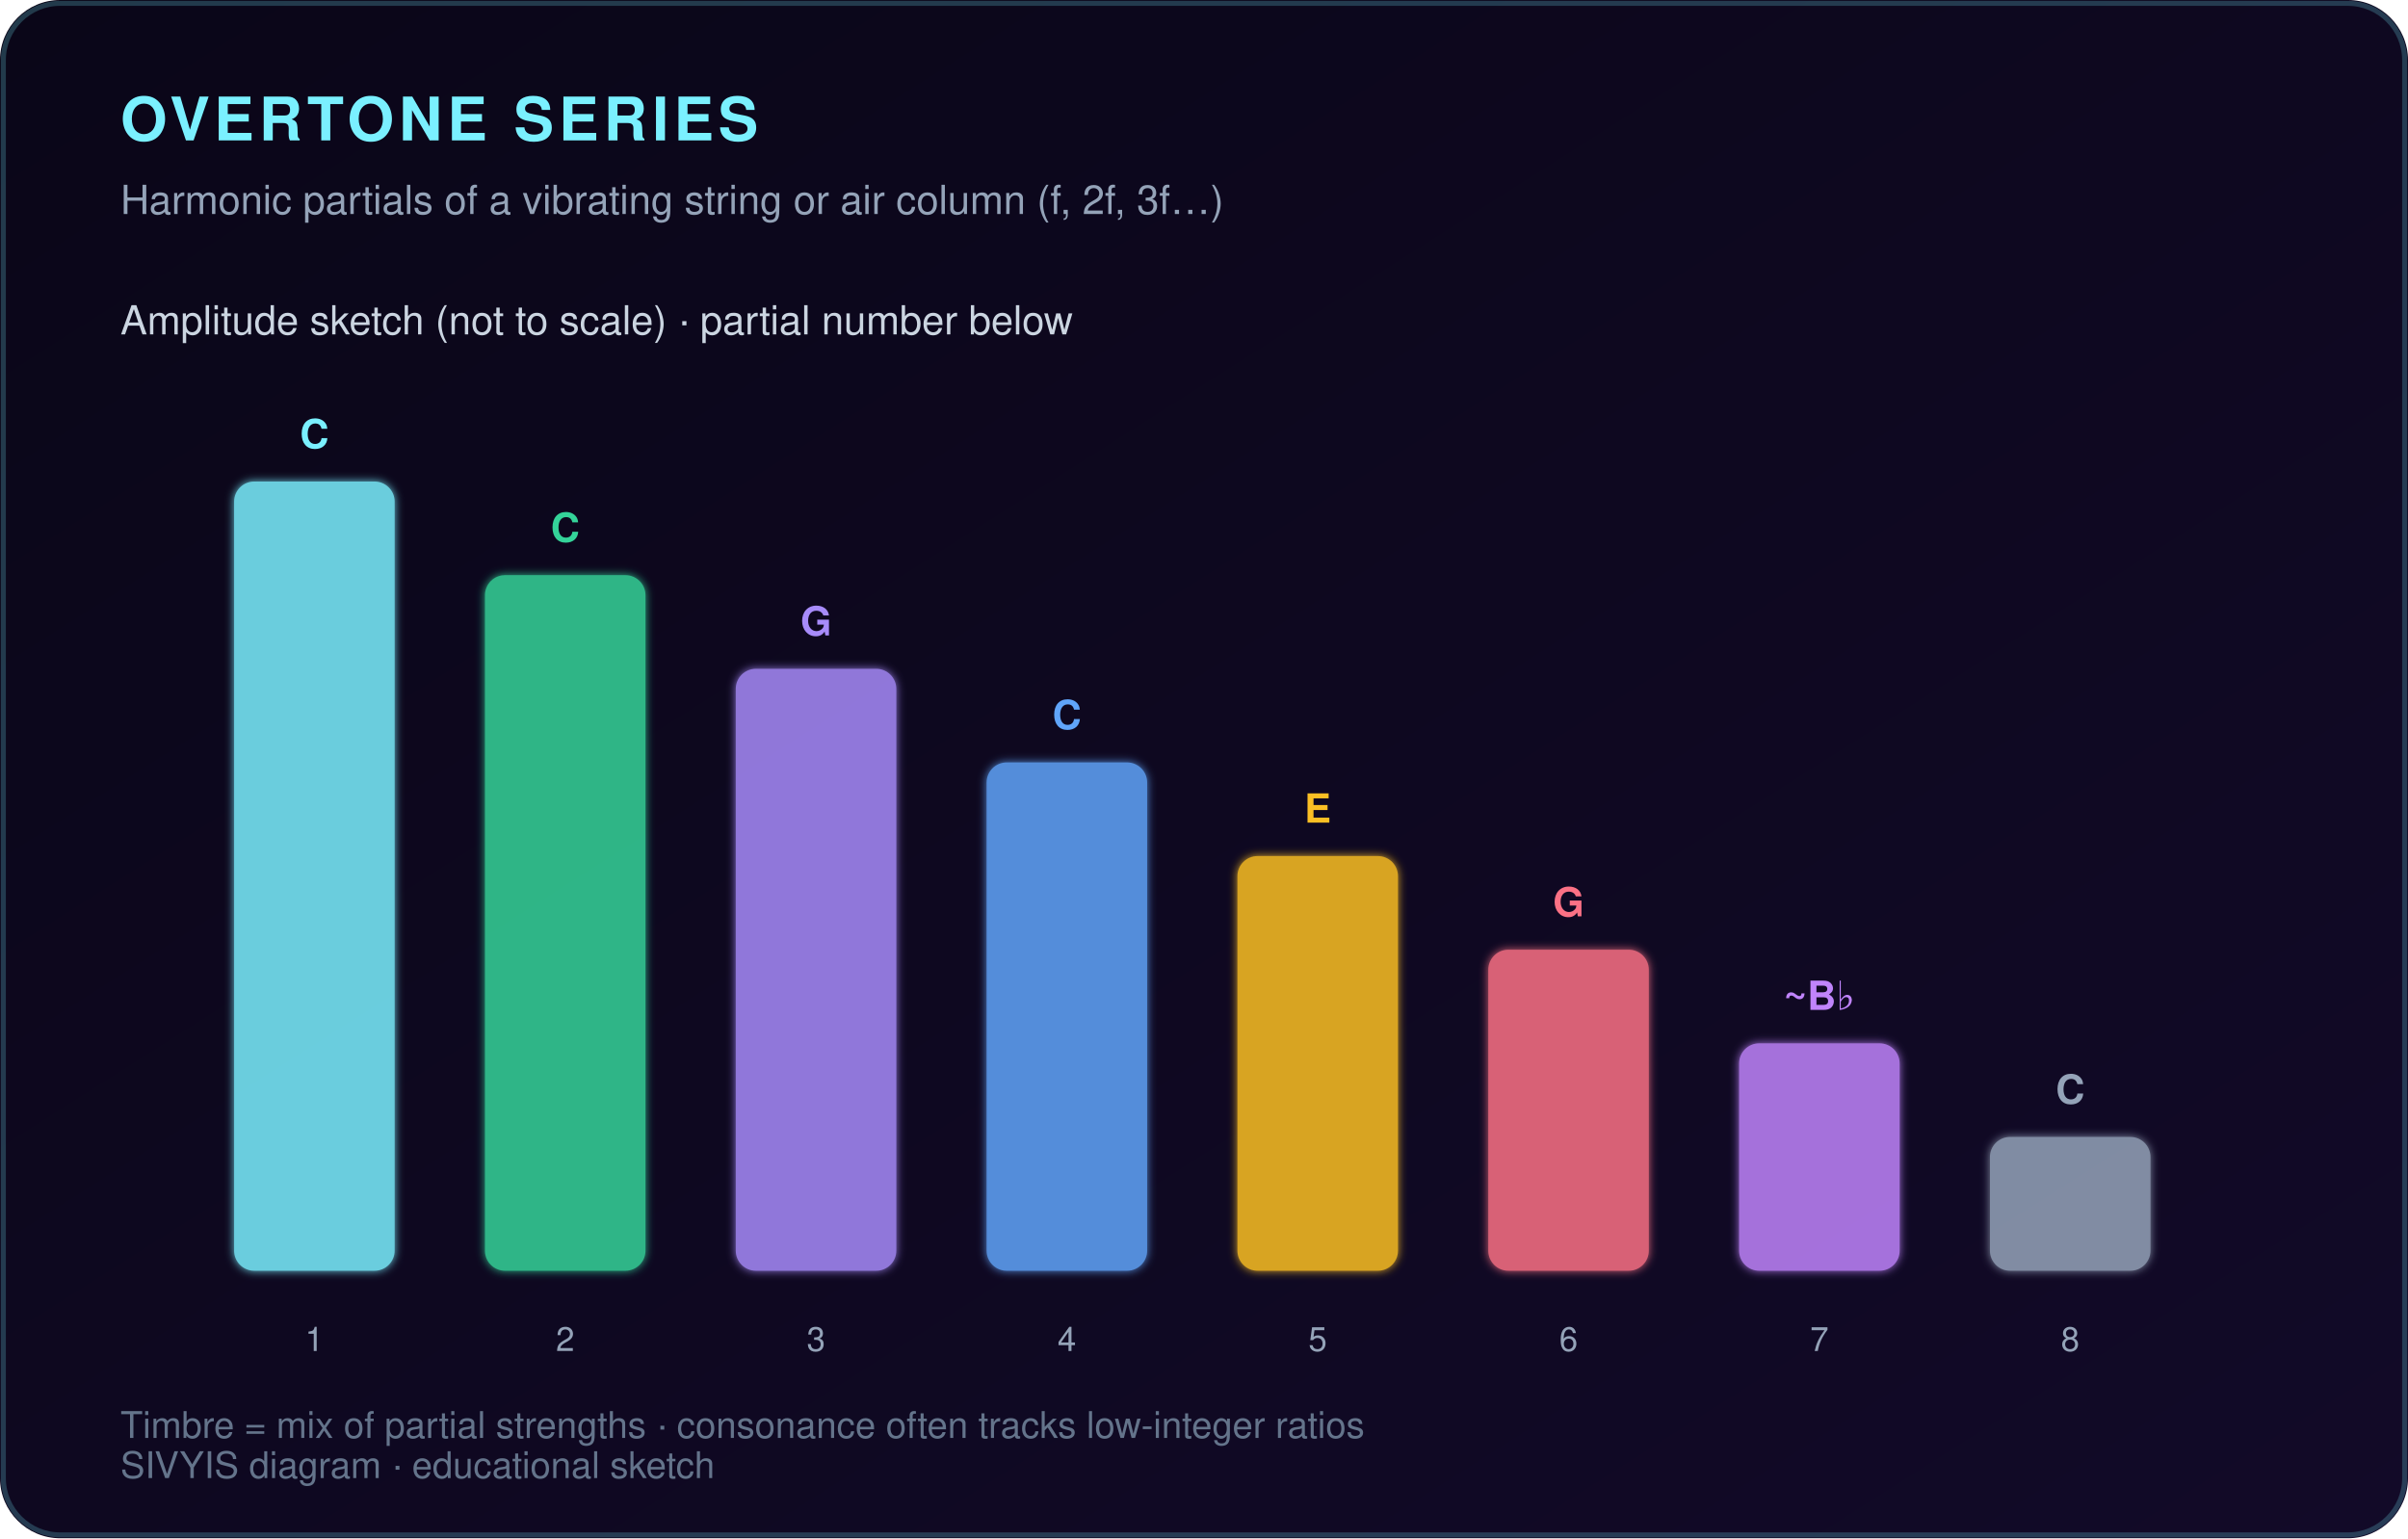
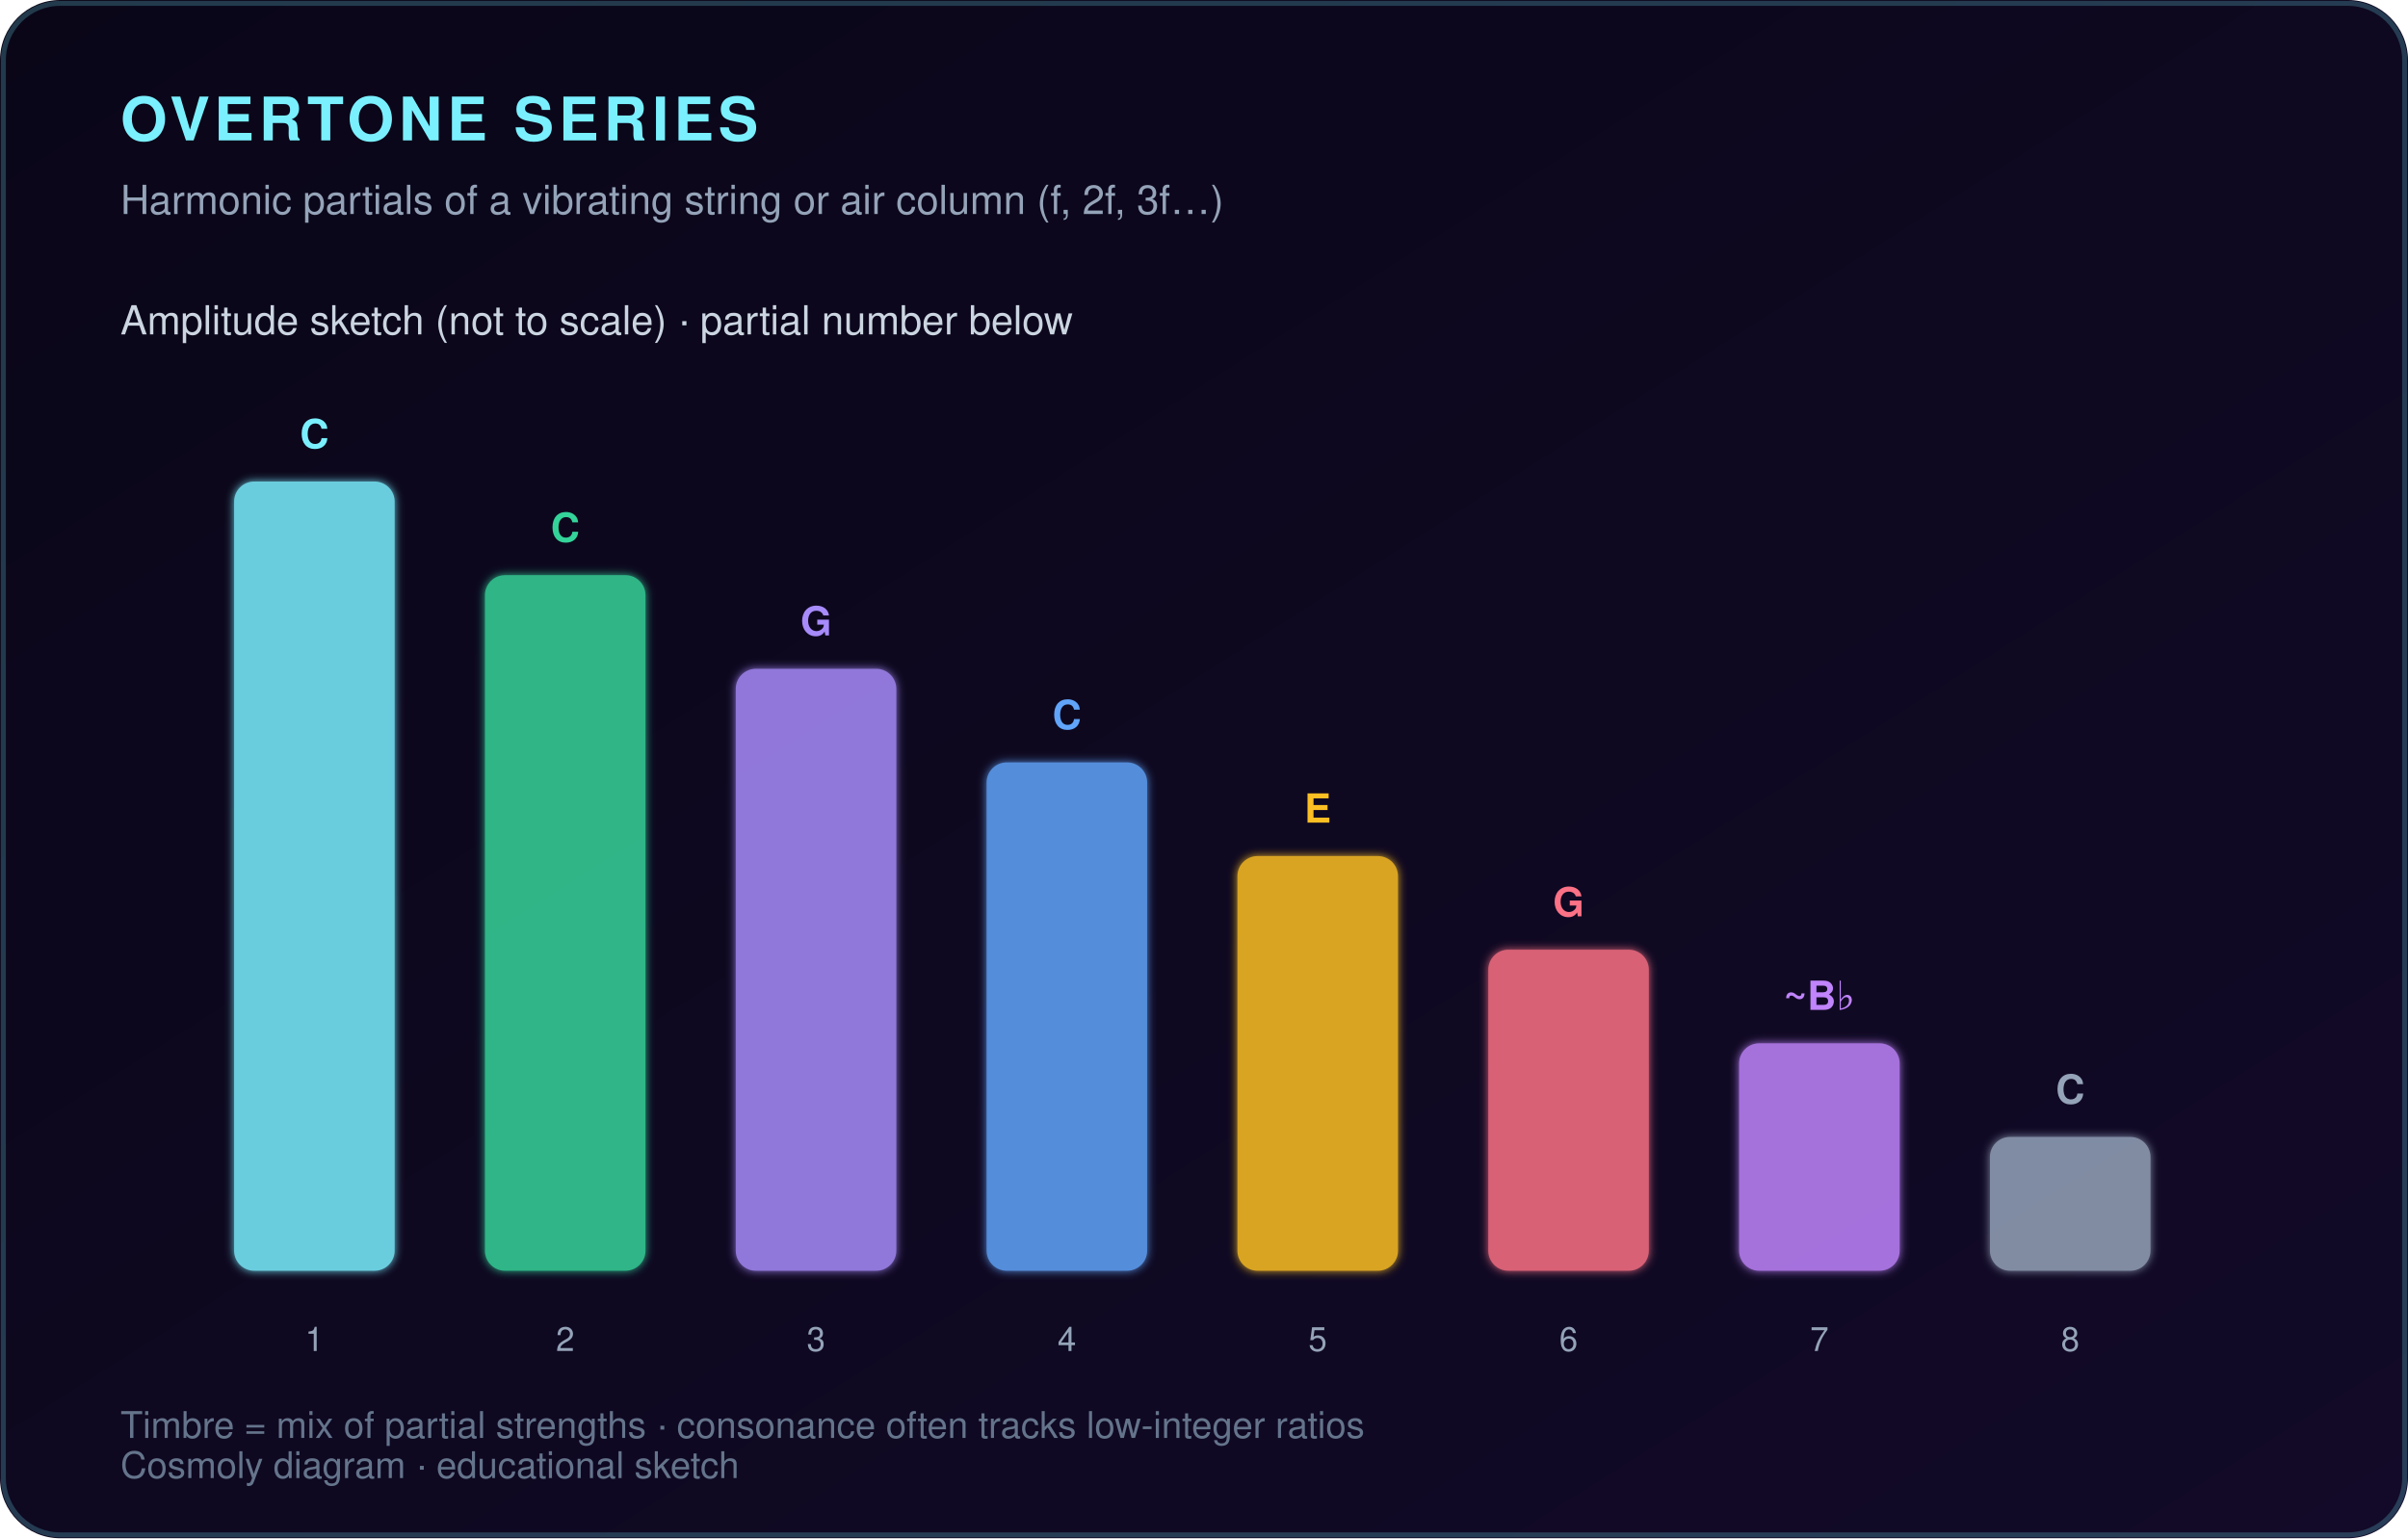
<svg xmlns="http://www.w3.org/2000/svg" viewBox="0 0 720 460" role="img" aria-labelledby="t d">
  <defs>
    <linearGradient id="bg" x1="0" y1="0" x2="1" y2="1">
      <stop offset="0%" stop-color="#0a0618" />
      <stop offset="100%" stop-color="#120a28" />
    </linearGradient>
    <filter id="glow">
      <feGaussianBlur stdDeviation="1.4" result="b" />
      <feMerge>
        <feMergeNode in="b" />
        <feMergeNode in="SourceGraphic" />
      </feMerge>
    </filter>
  </defs>
  <rect width="720" height="460" rx="18" fill="url(#bg)" />
  <rect x="1" y="1" width="718" height="458" rx="17" fill="none" stroke="rgba(122,240,255,0.22)" stroke-width="1.5" />
  <text x="36" y="42" fill="#7af0ff" font-family="Segoe UI, Helvetica, Arial, sans-serif" font-size="18" font-weight="700" letter-spacing="0.08em">OVERTONE SERIES</text>
  <text x="36" y="64" fill="#94a3b8" font-family="Segoe UI, Helvetica, Arial, sans-serif" font-size="12">Harmonic partials of a vibrating string or air column (f, 2f, 3f…)</text>
  <rect x="70" y="144" width="48" height="236" rx="6" fill="#7af0ff" opacity="0.85" filter="url(#glow)" />
  <text x="94" y="134" text-anchor="middle" fill="#7af0ff" font-family="Segoe UI, Helvetica, Arial, sans-serif" font-size="12" font-weight="700">C</text>
  <text x="94" y="404" text-anchor="middle" fill="#94a3b8" font-family="Segoe UI, Helvetica, Arial, sans-serif" font-size="10">1</text>
  <rect x="145" y="172" width="48" height="208" rx="6" fill="#34d399" opacity="0.85" filter="url(#glow)" />
  <text x="169" y="162" text-anchor="middle" fill="#34d399" font-family="Segoe UI, Helvetica, Arial, sans-serif" font-size="12" font-weight="700">C</text>
  <text x="169" y="404" text-anchor="middle" fill="#94a3b8" font-family="Segoe UI, Helvetica, Arial, sans-serif" font-size="10">2</text>
  <rect x="220" y="200" width="48" height="180" rx="6" fill="#a78bfa" opacity="0.85" filter="url(#glow)" />
  <text x="244" y="190" text-anchor="middle" fill="#a78bfa" font-family="Segoe UI, Helvetica, Arial, sans-serif" font-size="12" font-weight="700">G</text>
  <text x="244" y="404" text-anchor="middle" fill="#94a3b8" font-family="Segoe UI, Helvetica, Arial, sans-serif" font-size="10">3</text>
  <rect x="295" y="228" width="48" height="152" rx="6" fill="#60a5fa" opacity="0.85" filter="url(#glow)" />
  <text x="319" y="218" text-anchor="middle" fill="#60a5fa" font-family="Segoe UI, Helvetica, Arial, sans-serif" font-size="12" font-weight="700">C</text>
  <text x="319" y="404" text-anchor="middle" fill="#94a3b8" font-family="Segoe UI, Helvetica, Arial, sans-serif" font-size="10">4</text>
  <rect x="370" y="256" width="48" height="124" rx="6" fill="#fbbf24" opacity="0.85" filter="url(#glow)" />
  <text x="394" y="246" text-anchor="middle" fill="#fbbf24" font-family="Segoe UI, Helvetica, Arial, sans-serif" font-size="12" font-weight="700">E</text>
  <text x="394" y="404" text-anchor="middle" fill="#94a3b8" font-family="Segoe UI, Helvetica, Arial, sans-serif" font-size="10">5</text>
  <rect x="445" y="284" width="48" height="96" rx="6" fill="#fb7185" opacity="0.85" filter="url(#glow)" />
  <text x="469" y="274" text-anchor="middle" fill="#fb7185" font-family="Segoe UI, Helvetica, Arial, sans-serif" font-size="12" font-weight="700">G</text>
  <text x="469" y="404" text-anchor="middle" fill="#94a3b8" font-family="Segoe UI, Helvetica, Arial, sans-serif" font-size="10">6</text>
  <rect x="520" y="312" width="48" height="68" rx="6" fill="#c084fc" opacity="0.85" filter="url(#glow)" />
  <text x="544" y="302" text-anchor="middle" fill="#c084fc" font-family="Segoe UI, Helvetica, Arial, sans-serif" font-size="12" font-weight="700">~B♭</text>
  <text x="544" y="404" text-anchor="middle" fill="#94a3b8" font-family="Segoe UI, Helvetica, Arial, sans-serif" font-size="10">7</text>
  <rect x="595" y="340" width="48" height="40" rx="6" fill="#94a3b8" opacity="0.85" filter="url(#glow)" />
  <text x="619" y="330" text-anchor="middle" fill="#94a3b8" font-family="Segoe UI, Helvetica, Arial, sans-serif" font-size="12" font-weight="700">C</text>
  <text x="619" y="404" text-anchor="middle" fill="#94a3b8" font-family="Segoe UI, Helvetica, Arial, sans-serif" font-size="10">8</text>
  <text x="36" y="100" fill="#cbd5e1" font-family="Segoe UI, Helvetica, Arial, sans-serif" font-size="12">Amplitude sketch (not to scale) · partial number below</text>
  <text x="36" y="430" fill="#64748b" font-family="Segoe UI, Helvetica, Arial, sans-serif" font-size="11">Timbre = mix of partial strengths · consonance often tracks low-integer ratios</text>
-   <text x="36" y="442" fill="#64748b" font-family="Segoe UI, Helvetica, Arial, sans-serif" font-size="11">SIVYIS diagram · educational sketch</text>
+   <text x="36" y="442" fill="#64748b" font-family="Segoe UI, Helvetica, Arial, sans-serif" font-size="11">Cosmoly diagram · educational sketch</text>
</svg>
